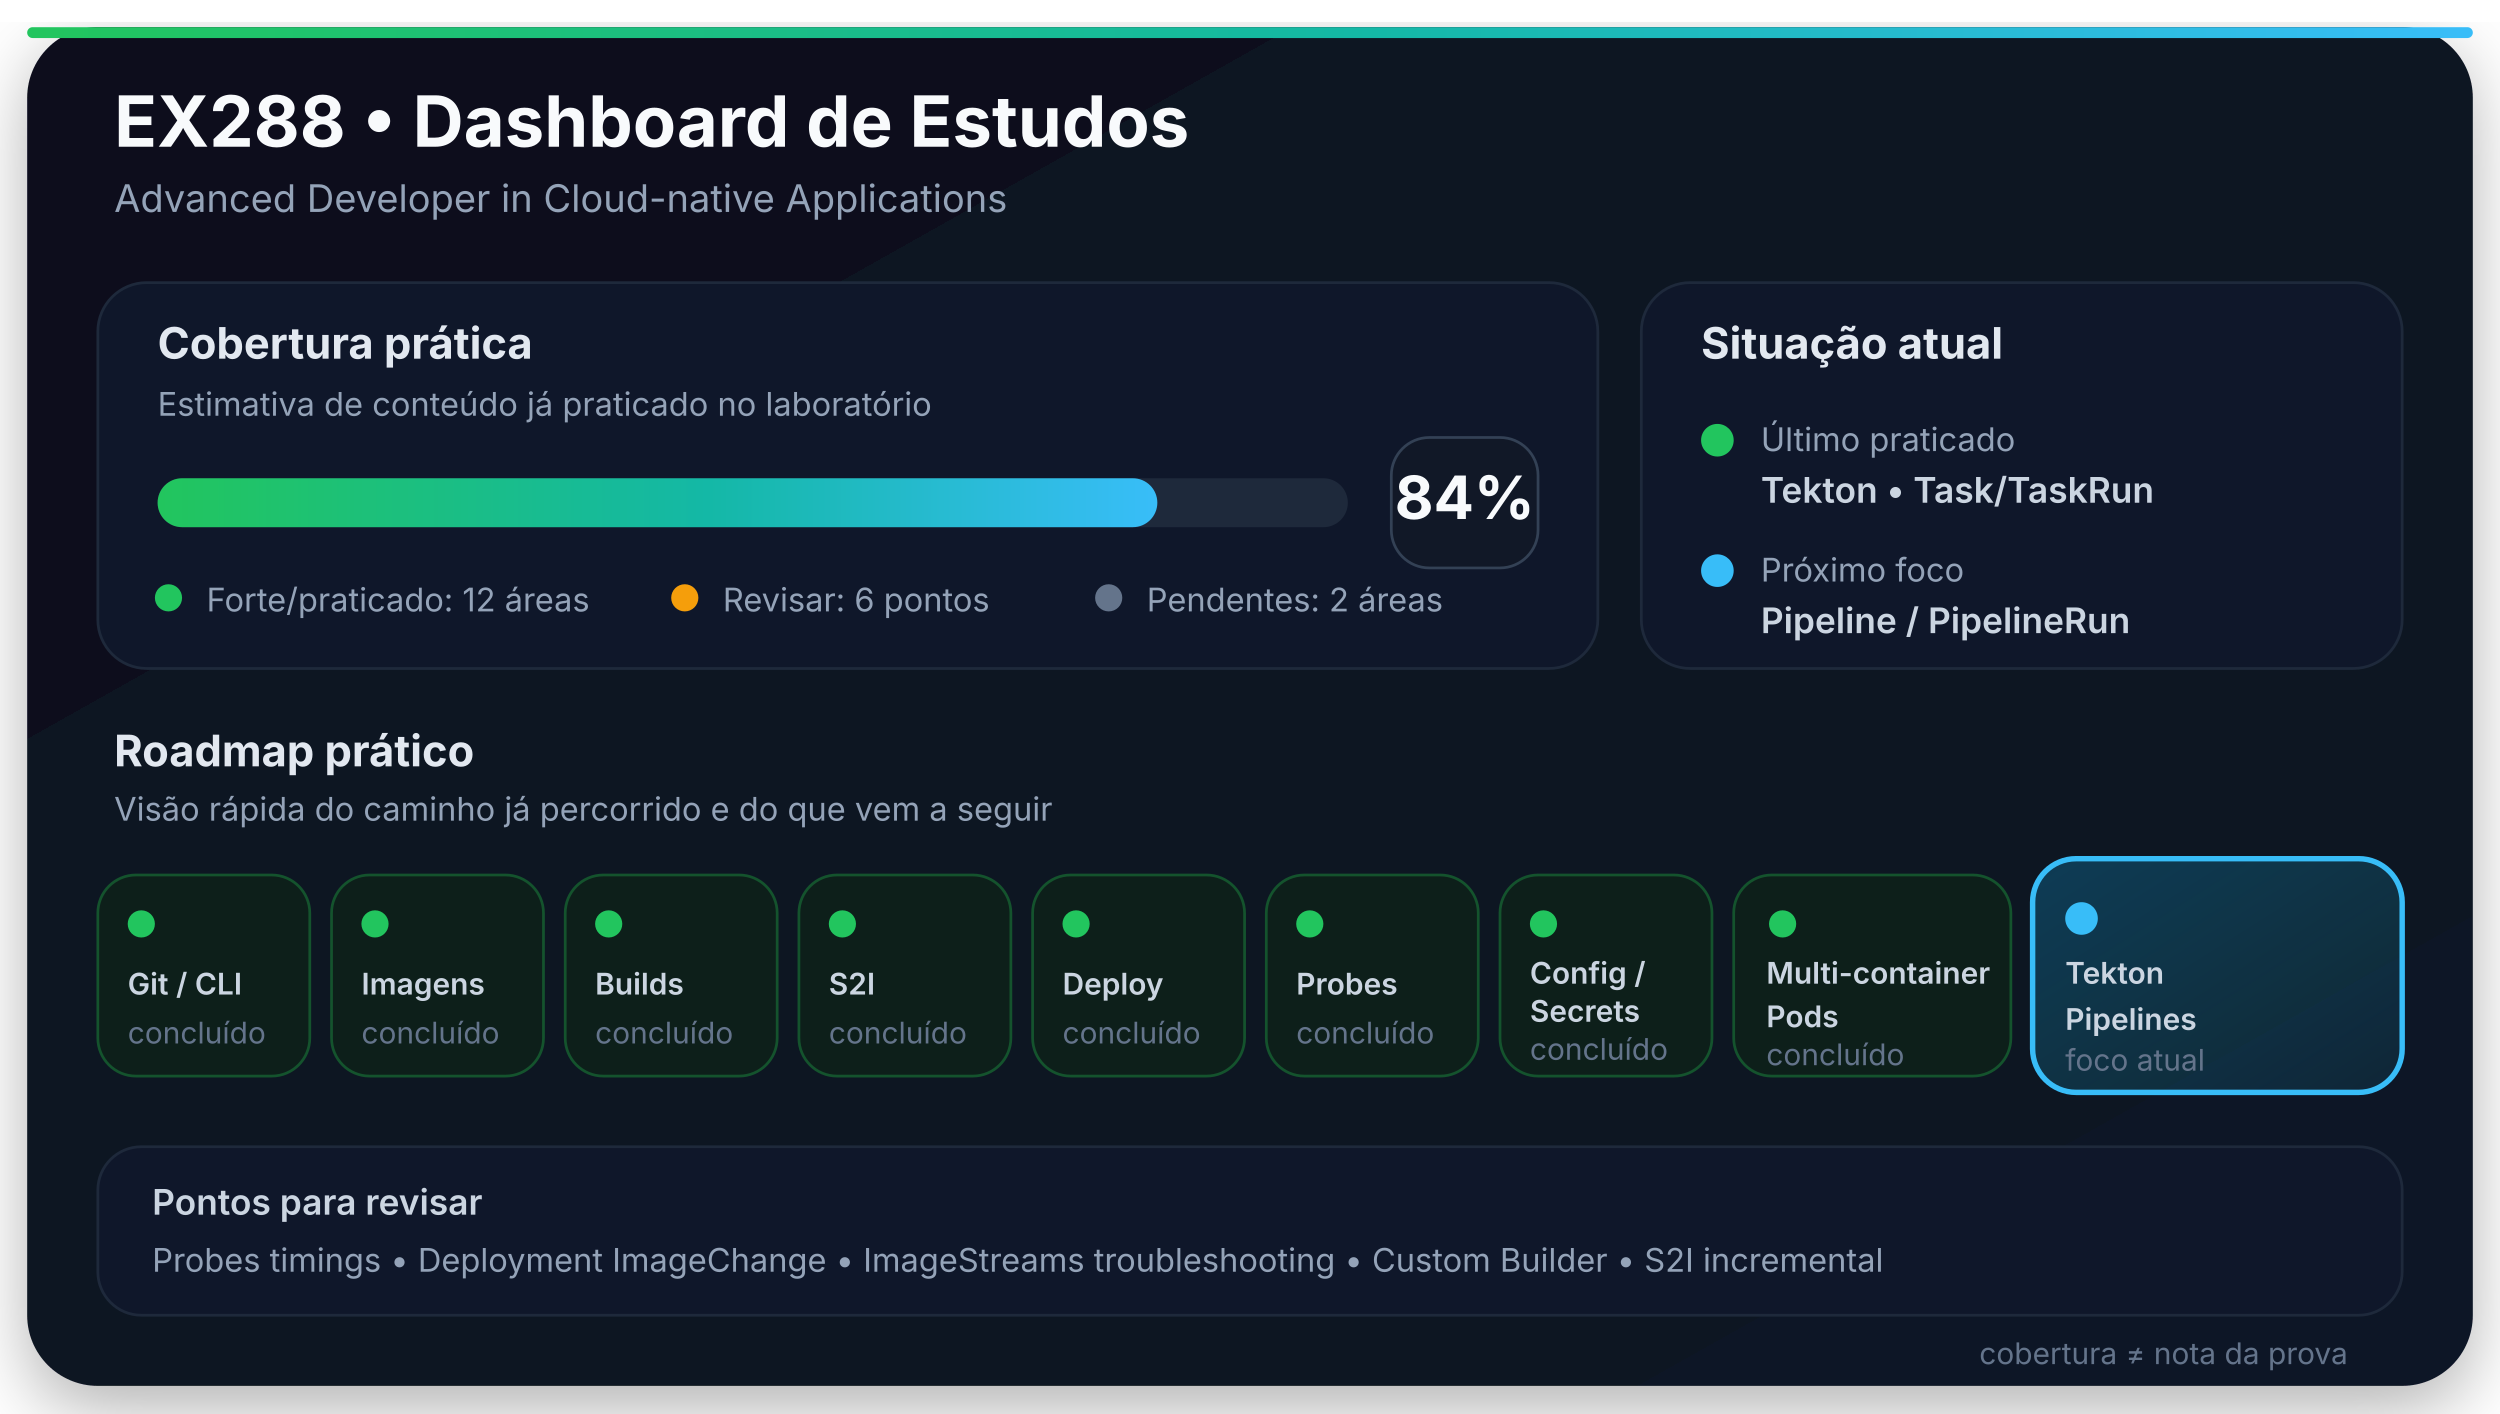
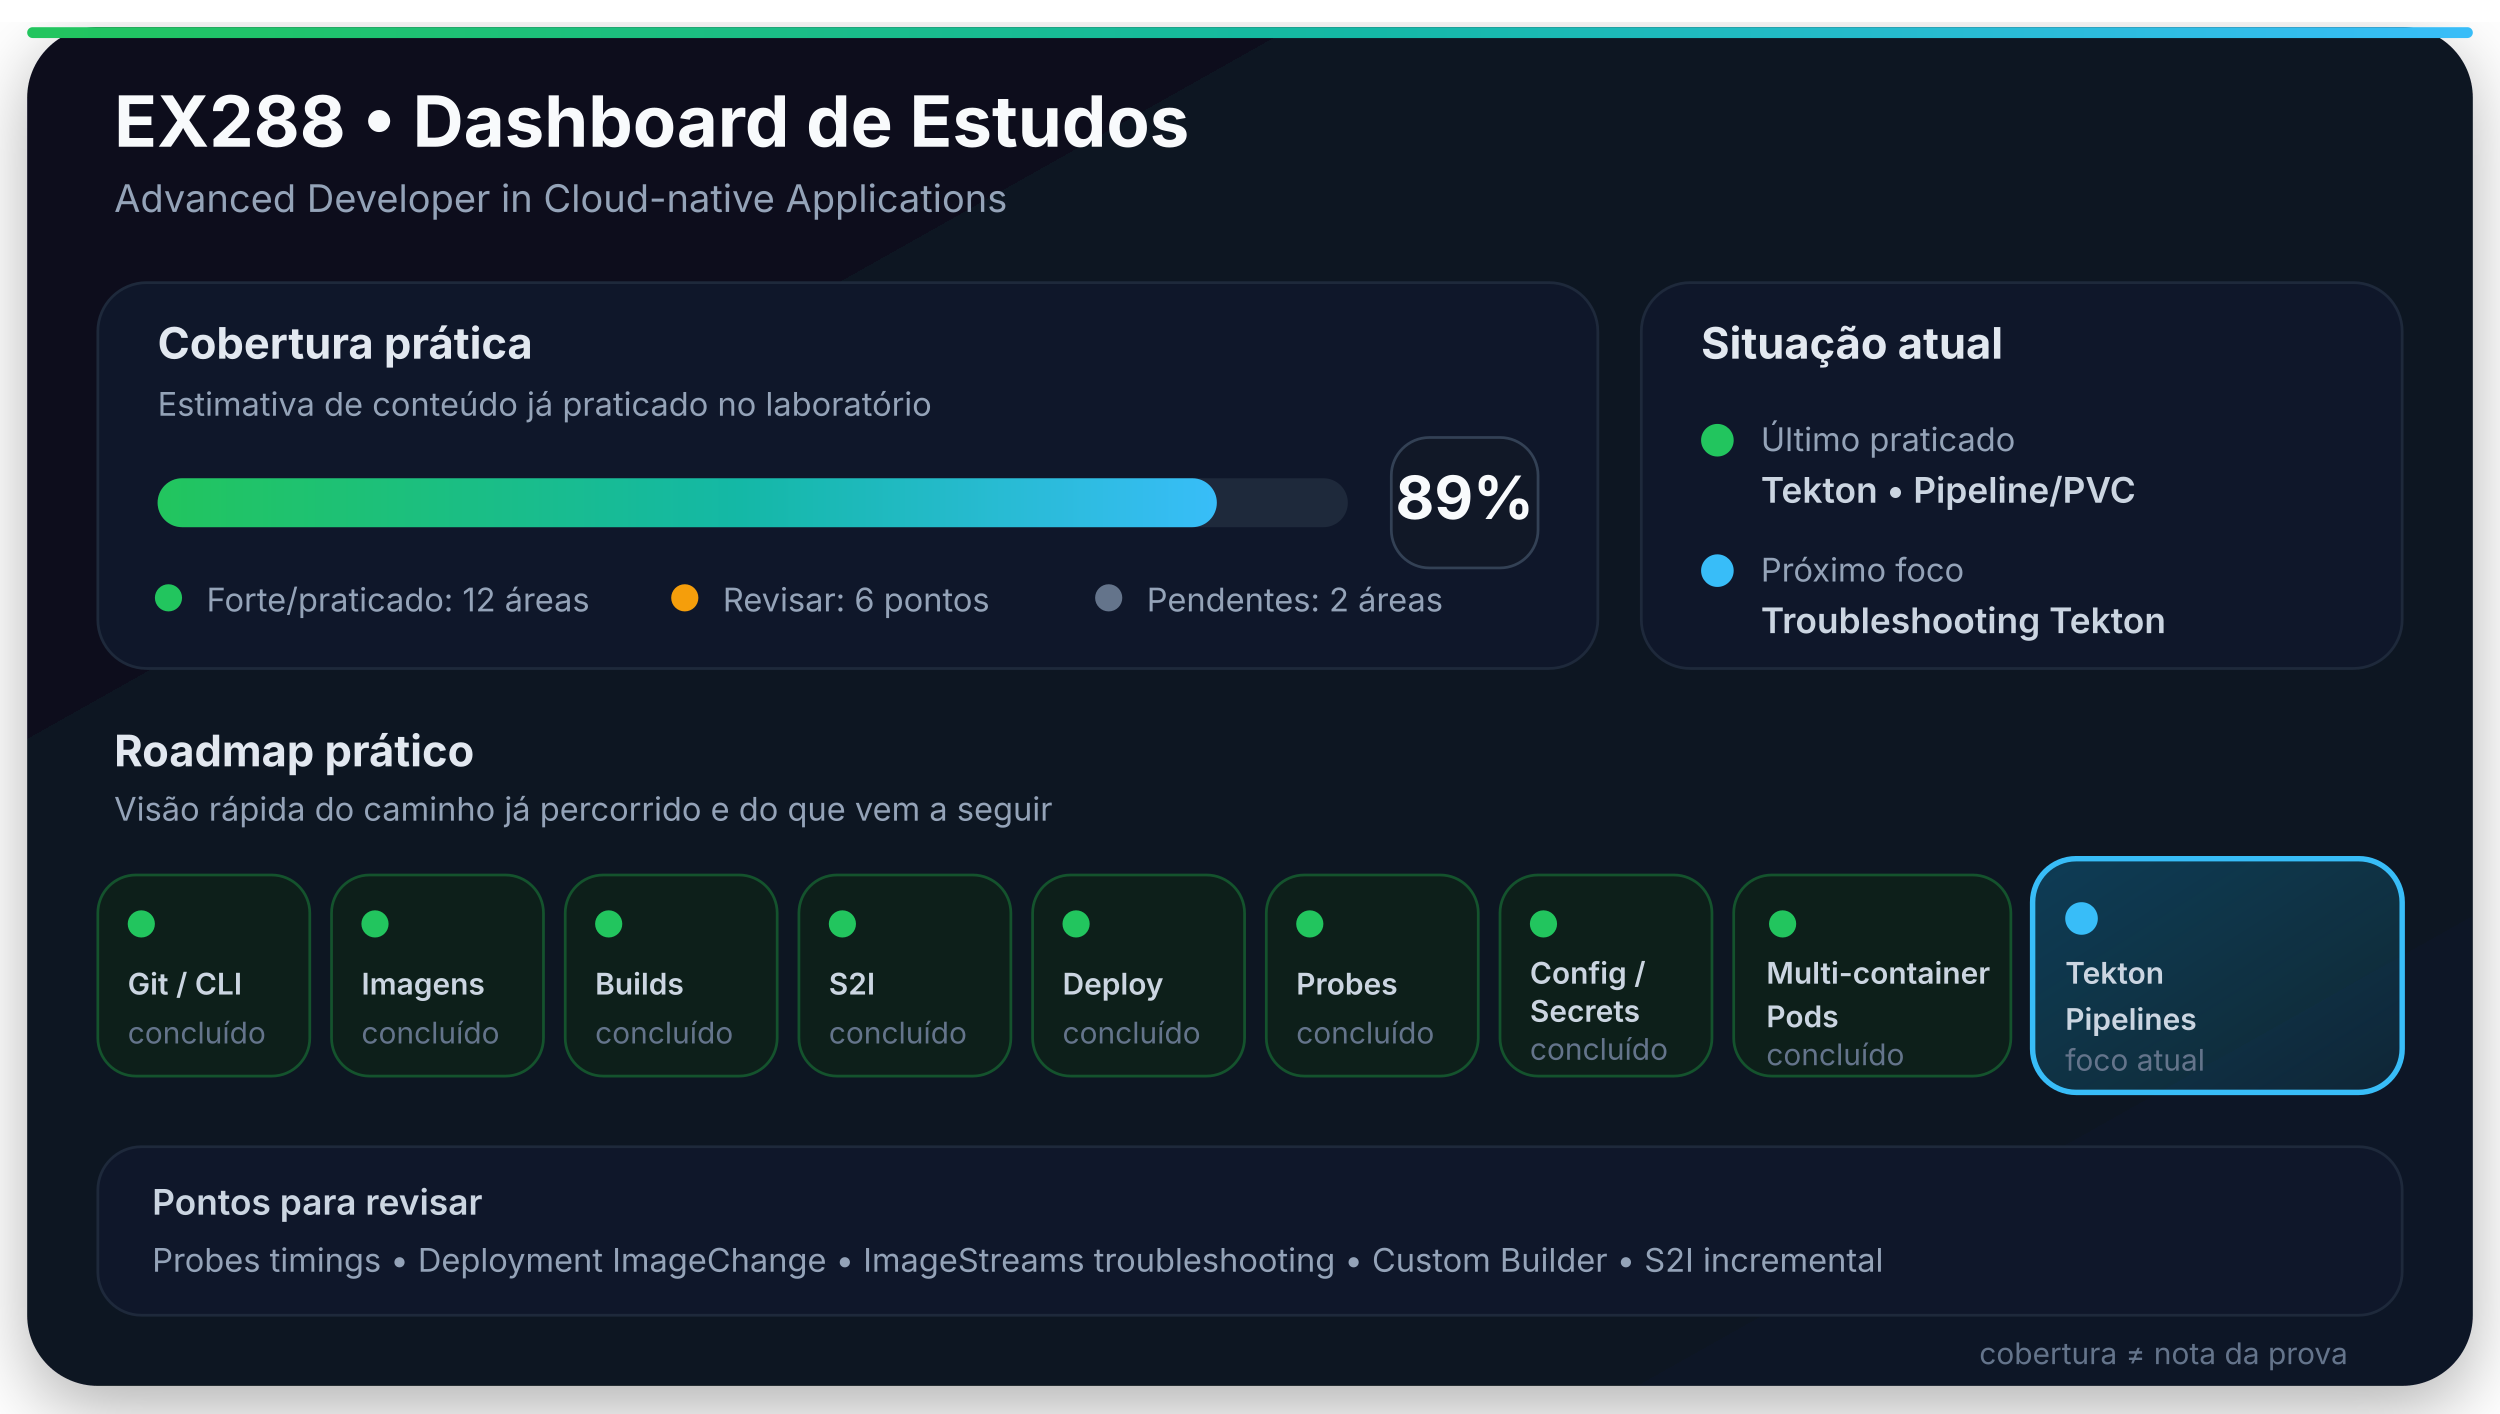
<svg xmlns="http://www.w3.org/2000/svg" width="920" height="520" viewBox="0 0 920 520" role="img" aria-labelledby="title desc">
  <defs>
    <linearGradient id="bg" x1="0" y1="0" x2="1" y2="1">
      <stop offset="0%" stop-color="#07111f" />
      <stop offset="52%" stop-color="#0b1220" />
      <stop offset="100%" stop-color="#111827" />
    </linearGradient>
    <linearGradient id="progress" x1="0" y1="0" x2="1" y2="0">
      <stop offset="0%" stop-color="#22c55e" />
      <stop offset="55%" stop-color="#14b8a6" />
      <stop offset="100%" stop-color="#38bdf8" />
    </linearGradient>
    <linearGradient id="current" x1="0" y1="0" x2="1" y2="1">
      <stop offset="0%" stop-color="#0ea5e9" stop-opacity="0.26" />
      <stop offset="100%" stop-color="#22d3ee" stop-opacity="0.08" />
    </linearGradient>
    <filter id="shadow" x="-20%" y="-20%" width="140%" height="140%">
      <feDropShadow dx="0" dy="8" stdDeviation="14" flood-color="#000000" flood-opacity="0.32" />
    </filter>
    <style>
      .title { font: 700 26px Inter, Segoe UI, Arial, sans-serif; fill: #f8fafc; }
      .subtitle { font: 400 14px Inter, Segoe UI, Arial, sans-serif; fill: #94a3b8; }
      .section { font: 700 16px Inter, Segoe UI, Arial, sans-serif; fill: #e2e8f0; }
      .label { font: 600 13px Inter, Segoe UI, Arial, sans-serif; fill: #cbd5e1; }
      .small { font: 400 12px Inter, Segoe UI, Arial, sans-serif; fill: #94a3b8; }
      .tiny { font: 400 11px Inter, Segoe UI, Arial, sans-serif; fill: #64748b; }
      .value { font: 700 22px Inter, Segoe UI, Arial, sans-serif; fill: #f8fafc; }
      .domain { font: 600 11px Inter, Segoe UI, Arial, sans-serif; fill: #cbd5e1; }
    </style>
  </defs>
  <rect x="10" y="10" width="900" height="500" rx="26" fill="url(#bg)" filter="url(#shadow)" />
  <rect x="10" y="10" width="900" height="4" rx="2" fill="url(#progress)" />
  <text x="42" y="54" class="title">EX288 • Dashboard de Estudos</text>
  <text x="42" y="78" class="subtitle">Advanced Developer in Cloud-native Applications</text>
  <rect x="36" y="104" width="552" height="142" rx="18" fill="#0f172a" stroke="#1e293b" />
  <text x="58" y="132" class="section">Cobertura prática</text>
  <text x="58" y="153" class="small">Estimativa de conteúdo já praticado no laboratório</text>
  <rect x="58" y="176" width="438" height="18" rx="9" fill="#1e293b" />
-   <rect x="58" y="176" width="367.9" height="18" rx="9" fill="url(#progress)" />
+   <rect x="58" y="176" width="389.8" height="18" rx="9" fill="url(#progress)" />
  <rect x="512" y="161" width="54" height="48" rx="14" fill="#111827" stroke="#334155" />
-   <text x="539" y="191" text-anchor="middle" class="value">84%</text>
+   <text x="539" y="191" text-anchor="middle" class="value">89%</text>
  <circle cx="62" cy="220" r="5" fill="#22c55e" />
  <text x="76" y="225" class="small">Forte/praticado: 12 áreas</text>
  <circle cx="252" cy="220" r="5" fill="#f59e0b" />
  <text x="266" y="225" class="small">Revisar: 6 pontos</text>
  <circle cx="408" cy="220" r="5" fill="#64748b" />
  <text x="422" y="225" class="small">Pendentes: 2 áreas</text>
  <rect x="604" y="104" width="280" height="142" rx="18" fill="#0f172a" stroke="#1e293b" />
  <text x="626" y="132" class="section">Situação atual</text>
  <circle cx="632" cy="162" r="6" fill="#22c55e" />
  <text x="648" y="166" class="small">Último praticado</text>
-   <text x="648" y="185" class="label">Tekton • Task/TaskRun</text>
+   <text x="648" y="185" class="label">Tekton • Pipeline/PVC</text>
  <circle cx="632" cy="210" r="6" fill="#38bdf8" />
  <text x="648" y="214" class="small">Próximo foco</text>
-   <text x="648" y="233" class="label">Pipeline / PipelineRun</text>
+   <text x="648" y="233" class="label">Troubleshooting Tekton</text>
  <text x="42" y="282" class="section">Roadmap prático</text>
  <text x="42" y="302" class="small">Visão rápida do caminho já percorrido e do que vem a seguir</text>
  <g>
    <rect x="36" y="322" width="78" height="74" rx="14" fill="#0d1f1a" stroke="#14532d" />
    <circle cx="52" cy="340" r="5" fill="#22c55e" />
    <text x="47" y="366" class="domain">Git / CLI</text>
    <text x="47" y="384" class="tiny">concluído</text>
    <rect x="122" y="322" width="78" height="74" rx="14" fill="#0d1f1a" stroke="#14532d" />
    <circle cx="138" cy="340" r="5" fill="#22c55e" />
    <text x="133" y="366" class="domain">Imagens</text>
    <text x="133" y="384" class="tiny">concluído</text>
    <rect x="208" y="322" width="78" height="74" rx="14" fill="#0d1f1a" stroke="#14532d" />
    <circle cx="224" cy="340" r="5" fill="#22c55e" />
    <text x="219" y="366" class="domain">Builds</text>
    <text x="219" y="384" class="tiny">concluído</text>
    <rect x="294" y="322" width="78" height="74" rx="14" fill="#0d1f1a" stroke="#14532d" />
    <circle cx="310" cy="340" r="5" fill="#22c55e" />
    <text x="305" y="366" class="domain">S2I</text>
    <text x="305" y="384" class="tiny">concluído</text>
    <rect x="380" y="322" width="78" height="74" rx="14" fill="#0d1f1a" stroke="#14532d" />
    <circle cx="396" cy="340" r="5" fill="#22c55e" />
    <text x="391" y="366" class="domain">Deploy</text>
    <text x="391" y="384" class="tiny">concluído</text>
    <rect x="466" y="322" width="78" height="74" rx="14" fill="#0d1f1a" stroke="#14532d" />
    <circle cx="482" cy="340" r="5" fill="#22c55e" />
    <text x="477" y="366" class="domain">Probes</text>
    <text x="477" y="384" class="tiny">concluído</text>
    <rect x="552" y="322" width="78" height="74" rx="14" fill="#0d1f1a" stroke="#14532d" />
    <circle cx="568" cy="340" r="5" fill="#22c55e" />
    <text x="563" y="362" class="domain">Config /</text>
    <text x="563" y="376" class="domain">Secrets</text>
    <text x="563" y="390" class="tiny">concluído</text>
    <rect x="638" y="322" width="102" height="74" rx="14" fill="#0d1f1a" stroke="#14532d" />
    <circle cx="656" cy="340" r="5" fill="#22c55e" />
    <text x="650" y="362" class="domain">Multi-container</text>
    <text x="650" y="378" class="domain">Pods</text>
    <text x="650" y="392" class="tiny">concluído</text>
  </g>
  <rect x="748" y="316" width="136" height="86" rx="16" fill="url(#current)" stroke="#38bdf8" stroke-width="2" />
  <circle cx="766" cy="338" r="6" fill="#38bdf8" />
  <text x="760" y="362" class="domain">Tekton</text>
  <text x="760" y="379" class="domain">Pipelines</text>
  <text x="760" y="394" class="tiny">foco atual</text>
  <rect x="36" y="422" width="848" height="62" rx="16" fill="#0f172a" stroke="#1e293b" />
  <text x="56" y="447" class="label">Pontos para revisar</text>
  <text x="56" y="468" class="small">Probes timings • Deployment ImageChange • ImageStreams troubleshooting • Custom Builder • S2I incremental</text>
  <text x="864" y="502" text-anchor="end" class="tiny">cobertura ≠ nota da prova</text>
</svg>
